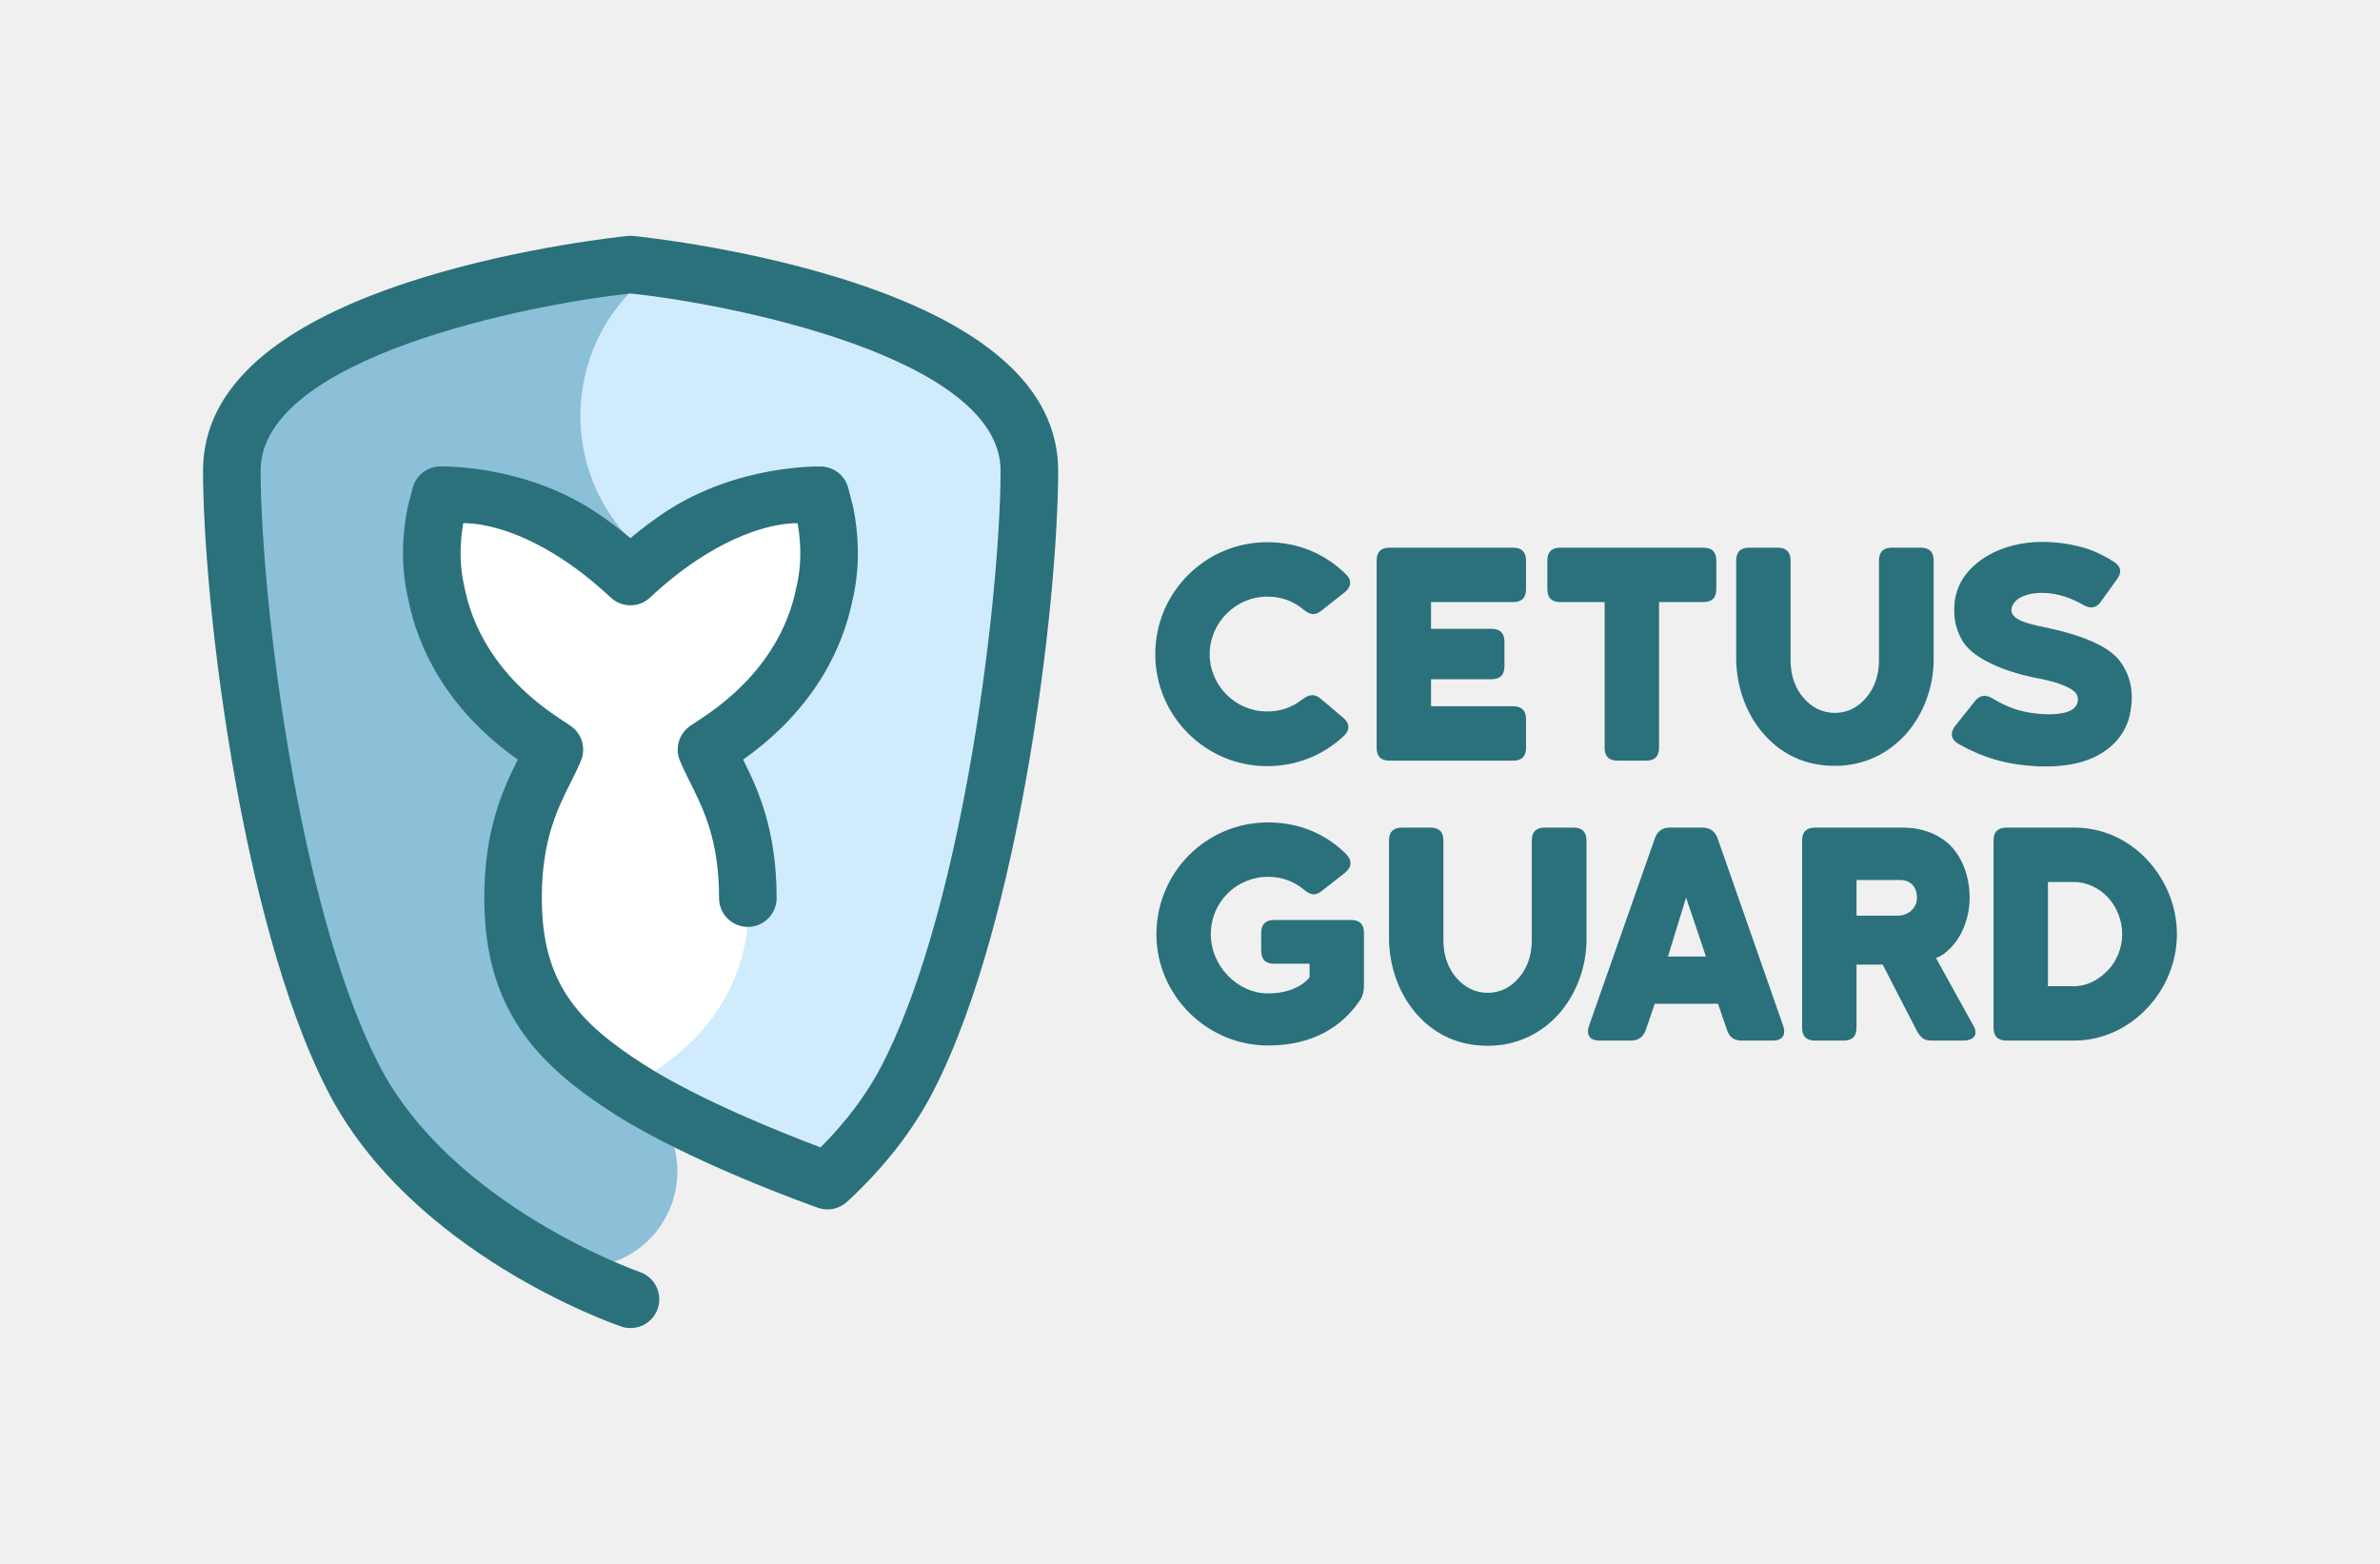
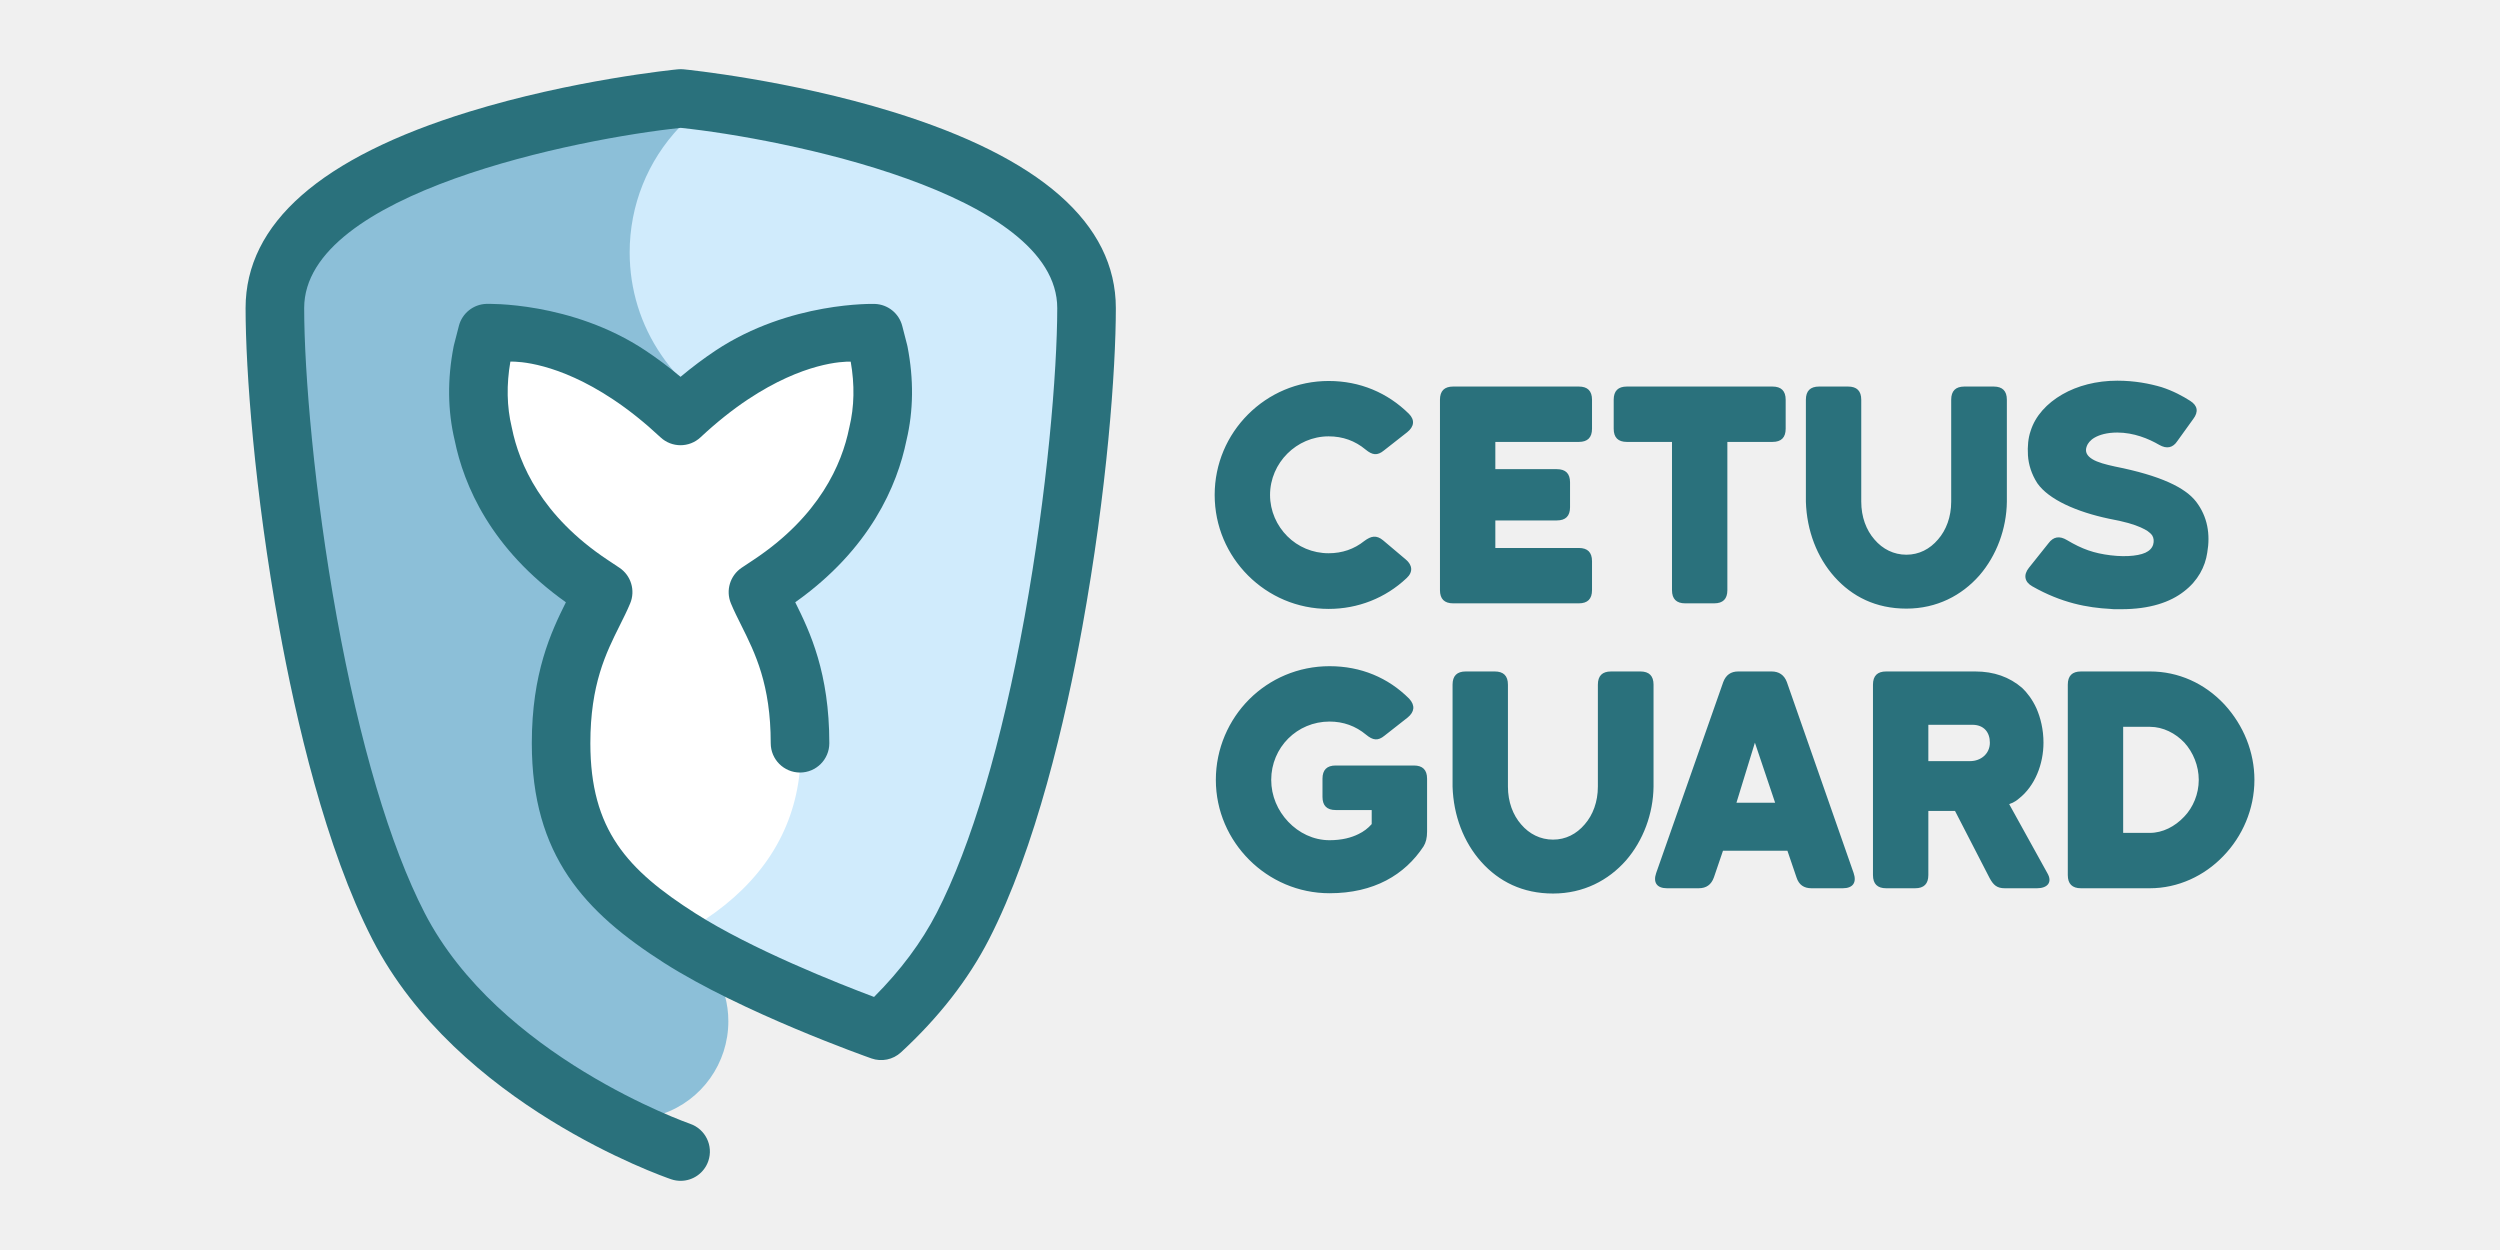
- <svg xmlns="http://www.w3.org/2000/svg" viewBox="0 0 496.06 325.98">
-   <path fill="#8cbfd8" d="M141.19 244.15c0 8.57-5.41 16.19-13.46 18.96l-.1.03-.1-.04c-10.76-4.72-37.03-18.16-48.8-41.04-7.09-13.78-13.31-34.76-18.01-60.67-4.62-25.53-6.68-50.19-6.67-63.3 0-23.87 55.85-34.93 77.37-37.18h.66l-.26.31-.36-.03c-6.32 6.64-10.2 15.62-10.2 25.51 0 7.74 2.37 14.92 6.44 20.86 1.11 1.64 2.36 3.18 3.73 4.61.07-.06.15-.12.22-.18l.18.18-.38.38-.21-.15c-.85-.71-1.7-1.38-2.54-2.04-1.71-1.31-3.21-2.4-4.61-3.32-13.63-9.06-29-9.52-31.95-9.52h-.5a5.754 5.754 0 0 0-5.34 4.28l-1.02 3.92-.08.36c-1.28 6.61-1.2 13.02.23 19.02 1.84 9.04 7.27 22.08 22.66 33.01l.2.14-.11.22c-2.76 5.56-6.95 13.96-6.95 28.74 0 22.85 10.77 34.41 26.94 44.73 3.4 2.17 7.5 4.45 12.18 6.79l.11.05.03.13c.47 1.7.7 3.46.7 5.24Z" />
-   <path fill="#d0ebfc" d="M170.94 239.43c-6.6-2.48-23.22-9-34.89-16.06l-.38-.23.37-.25c11.45-7.6 17.9-17.6 19.19-29.72l.03-.25h.25c.07 0 .15 0 .22.01h.15c3.15 0 5.72-2.56 5.72-5.72 0-14.82-4.18-23.2-6.94-28.74l-.11-.22.2-.14c15.39-10.93 20.82-23.97 22.67-33 .6-2.52.96-5.08 1.07-7.63.19-3.68-.1-7.53-.85-11.42-.02-.12-.05-.23-.08-.34l-1.01-3.92c-.63-2.43-2.83-4.19-5.35-4.28h-.5c-2.94 0-18.31.46-31.94 9.51a86.813 86.813 0 0 0-7.15 5.35l-.2.17-.18-.19a35.414 35.414 0 0 1-3.76-4.65c-4.24-6.19-6.49-13.46-6.49-21.02 0-9.62 3.65-18.74 10.28-25.71l.09-.1h.13c.22.03 17.95 2.7 27.37 4.82 10.83 2.44 27.9 8.41 35.84 13.37 9.39 5.71 14.15 12.11 14.15 19.03 0 13.14-2.07 37.8-6.69 63.29-4.68 25.86-10.91 46.84-18.02 60.67-3.11 6.02-7.44 11.84-12.89 17.3l-.13.13-.17-.06Z" />
-   <path fill="#ffffff" d="M136.05 223.37c-.59-.36-1.17-.71-1.73-1.07-14.05-8.96-21.66-17.21-21.66-35.09 0-12.12 3.21-18.56 6.05-24.24.77-1.54 1.5-3 2.13-4.5a5.72 5.72 0 0 0-2.11-6.97l-2.45-1.63c-13.55-9.01-18.18-19.72-19.67-27.13l-.05-.21c-1.01-4.21-1.11-8.77-.28-13.53l.04-.23h.55c2.15-.01 10.01.55 20.89 7.78 3.23 2.15 6.52 4.77 9.75 7.8a5.707 5.707 0 0 0 7.8 0c3.24-3.03 6.52-5.65 9.76-7.8 10.87-7.22 18.75-7.78 20.9-7.78h.53l.04.24c.83 4.76.74 9.32-.28 13.53l-.05.21c-1.49 7.4-6.12 18.12-19.67 27.12l-2.45 1.63a5.72 5.72 0 0 0-2.11 6.97c.62 1.49 1.35 2.93 2.11 4.46 2.85 5.72 6.07 12.15 6.06 24.28 0 3.01 2.36 5.52 5.37 5.7l.3.02-.03.29c-1.31 12.3-7.85 22.44-19.44 30.14l-.15.1-.15-.09Z" />
-   <path fill="#2a717c" d="M131.42 276.83c-.64 0-1.3-.1-1.94-.32-1.78-.61-43.79-15.29-61.17-49.09-9.61-18.69-15.7-45.08-19.12-63.94-5.07-27.98-6.87-52.71-6.87-65.39 0-17.34 15.41-30.87 45.8-40.22 21.11-6.5 41.86-8.6 42.73-8.68.39-.04.79-.04 1.18 0 .87.09 21.62 2.19 42.73 8.69 30.38 9.36 45.79 22.89 45.79 40.23 0 12.64-1.8 37.35-6.88 65.37-3.41 18.84-9.5 45.22-19.13 63.95-4.22 8.2-10.27 15.96-17.99 23.08a5.983 5.983 0 0 1-6.06 1.25c-1.07-.38-26.51-9.39-42.48-19.58-16.25-10.37-27.07-21.98-27.07-44.97 0-14.4 3.94-22.76 6.98-28.87-15.4-10.94-20.9-23.97-22.78-33.18-1.44-6.05-1.51-12.5-.22-19.16.02-.12.05-.24.08-.36l1.01-3.92c.67-2.57 2.95-4.4 5.61-4.49 0 0 17.38-.57 32.61 9.56 2.39 1.59 4.79 3.39 7.17 5.38 2.38-1.99 4.78-3.79 7.17-5.38 15.24-10.12 32.62-9.55 32.62-9.55 2.66.09 4.94 1.92 5.61 4.49l1.01 3.92c.03.12.06.24.08.36 1.29 6.66 1.22 13.11-.22 19.16-1.88 9.21-7.38 22.24-22.78 33.17 3.04 6.1 6.98 14.46 6.98 28.87 0 3.31-2.69 6-6 6s-6-2.69-6-6c0-12.06-3.2-18.47-6.02-24.12-.77-1.54-1.5-3-2.13-4.51a6.019 6.019 0 0 1 2.21-7.32l2.45-1.63c13.47-8.95 18.07-19.59 19.55-26.94.01-.07.03-.15.05-.22 1.01-4.18 1.1-8.69.27-13.41-1.62-.04-9.66.17-21.04 7.73-3.22 2.14-6.49 4.75-9.72 7.77a5.996 5.996 0 0 1-8.19 0c-3.23-3.02-6.5-5.63-9.72-7.77-11.36-7.55-19.4-7.78-21.03-7.74-.82 4.73-.73 9.23.27 13.41.02.07.03.14.05.22 1.48 7.35 6.08 17.99 19.55 26.95l2.45 1.63a6 6 0 0 1 2.21 7.32c-.63 1.51-1.36 2.97-2.13 4.51-2.82 5.65-6.02 12.06-6.02 24.12 0 17.75 7.56 25.95 21.53 34.85 11.51 7.34 29.17 14.33 36.57 17.11 5.44-5.44 9.75-11.23 12.84-17.24 7.09-13.78 13.31-34.73 17.99-60.59 4.62-25.49 6.68-50.13 6.69-63.24 0-23.64-56.44-34.76-77.11-36.92-20.67 2.16-77.12 13.26-77.12 36.9 0 13.14 2.06 37.79 6.67 63.25 4.69 25.88 10.91 46.84 17.98 60.59 15.14 29.45 54 43.09 54.39 43.23a6.01 6.01 0 0 1 3.73 7.62 6 6 0 0 1-5.67 4.06Z" />
-   <path fill="#2a717c" d="M264.13 159.7c-6.42 0-12.24-2.58-16.5-6.84s-6.84-10.08-6.84-16.5 2.58-12.24 6.84-16.5 10.08-6.84 16.5-6.84 12.06 2.4 16.44 6.72c1.26 1.26 1.08 2.64-.36 3.78l-4.74 3.72c-1.38 1.14-2.4.96-3.78-.18-2.16-1.8-4.68-2.7-7.56-2.7-3.3 0-6.3 1.38-8.46 3.54-2.16 2.16-3.54 5.16-3.54 8.46s1.38 6.3 3.54 8.46c2.16 2.16 5.16 3.48 8.46 3.48 2.76 0 5.22-.84 7.32-2.52 1.38-1.02 2.46-1.26 3.84-.12l4.62 3.9c1.38 1.14 1.56 2.58.18 3.84-4.32 4.08-9.96 6.3-15.96 6.3ZM318.07 155.86c0 1.8-.9 2.7-2.7 2.7h-25.74c-1.8 0-2.7-.9-2.7-2.7v-39c0-1.8.9-2.7 2.7-2.7h25.74c1.8 0 2.7.9 2.7 2.7v5.94c0 1.8-.9 2.7-2.7 2.7h-17.1v5.58h12.6c1.8 0 2.7.9 2.7 2.7v5.1c0 1.8-.9 2.7-2.7 2.7h-12.6v5.64h17.1c1.8 0 2.7.9 2.7 2.7v5.94ZM337.15 158.56c-1.8 0-2.7-.9-2.7-2.7V125.5h-9.24c-1.8 0-2.7-.9-2.7-2.7v-5.94c0-1.8.9-2.7 2.7-2.7h29.82c1.8 0 2.7.9 2.7 2.7v5.94c0 1.8-.9 2.7-2.7 2.7h-9.24v30.36c0 1.8-.9 2.7-2.7 2.7h-5.94ZM403.03 137.74c-.06 5.52-2.1 11.04-5.64 15.12-3.6 4.08-8.7 6.78-14.94 6.78s-11.1-2.46-14.7-6.48c-3.6-4.02-5.7-9.48-5.88-15.42v-20.88c0-1.8.9-2.7 2.7-2.7h5.94c1.8 0 2.7.9 2.7 2.7v20.88c0 3.12 1.02 5.82 2.7 7.74 1.68 1.98 3.96 3.12 6.54 3.12s4.8-1.14 6.48-3.12c1.68-1.92 2.7-4.62 2.7-7.74v-20.88c0-1.8.9-2.7 2.7-2.7h6c1.8 0 2.7.9 2.7 2.7v20.88ZM431.95 147.88c.72-.48 1.08-1.14 1.14-1.86.06-.66-.12-1.26-.54-1.68-.18-.18-.42-.36-.72-.6-.66-.42-1.8-1.02-3.9-1.62-1.08-.3-2.4-.6-4.02-.9-6.54-1.38-12.3-3.9-14.64-7.26-1.2-1.86-1.8-3.84-1.92-5.7s.06-3.6.54-4.98c.96-3.12 3.36-5.7 6.48-7.5 3.12-1.8 7.02-2.82 11.28-2.82 3.6 0 6.6.6 9.06 1.32 2.4.78 4.38 1.86 5.88 2.82 1.5.96 1.74 2.22.6 3.72l-3.24 4.5c-.9 1.38-2.16 1.68-3.72.78-2.16-1.26-5.22-2.52-8.58-2.52-2.16 0-3.66.48-4.62 1.02s-1.44 1.26-1.62 1.74c-.48 1.2.06 2.04 1.14 2.7 1.08.66 2.7 1.08 4.62 1.5 9.36 1.86 14.4 4.32 16.62 7.2 2.34 3.06 2.94 6.66 2.28 10.44-.42 2.88-1.92 5.76-4.74 7.92-2.82 2.22-7.02 3.66-12.84 3.66h-1.08c-.42 0-.78 0-1.2-.06-4.62-.24-9.96-1.2-15.96-4.62-1.62-.9-1.86-2.34-.72-3.78l4.02-5.04c1.02-1.38 2.28-1.56 3.78-.66 3.12 1.86 5.52 2.7 8.94 3.12 3.42.42 6.42.06 7.68-.84ZM264.31 217.93c-6.42 0-12.24-2.64-16.44-6.84-4.2-4.2-6.84-9.96-6.84-16.38s2.64-12.3 6.84-16.5c4.2-4.2 10.02-6.78 16.44-6.78s12 2.34 16.32 6.66c1.26 1.38 1.08 2.7-.3 3.84l-4.74 3.72c-1.38 1.14-2.4.96-3.78-.18-2.16-1.8-4.68-2.7-7.5-2.7-3.3 0-6.3 1.32-8.46 3.48-2.16 2.16-3.48 5.16-3.48 8.46s1.32 6.3 3.48 8.58c2.16 2.28 5.16 3.78 8.46 3.78 2.58 0 4.5-.54 5.94-1.26a8.37 8.37 0 0 0 2.7-2.04v-2.88h-7.38c-1.8 0-2.7-.9-2.7-2.7v-3.72c0-1.8.9-2.7 2.7-2.7h16.02c1.8 0 2.7.9 2.7 2.7v10.86c0 1.26-.24 2.22-.72 3-3.84 5.82-10.14 9.6-19.26 9.6ZM330.67 196.09c-.06 5.52-2.1 11.04-5.64 15.12-3.6 4.08-8.7 6.78-14.94 6.78s-11.1-2.46-14.7-6.48c-3.6-4.02-5.7-9.48-5.88-15.42v-20.88c0-1.8.9-2.7 2.7-2.7h5.94c1.8 0 2.7.9 2.7 2.7v20.88c0 3.12 1.02 5.82 2.7 7.74 1.68 1.98 3.96 3.12 6.54 3.12s4.8-1.14 6.48-3.12c1.68-1.92 2.7-4.62 2.7-7.74v-20.88c0-1.8.9-2.7 2.7-2.7h6c1.8 0 2.7.9 2.7 2.7v20.88ZM354.85 172.51c1.5 0 2.58.72 3.12 2.16l13.68 39.12c.66 1.92-.12 3.12-2.22 3.12h-6.42c-1.56 0-2.58-.72-3.06-2.22l-1.86-5.46h-13.2l-1.86 5.46c-.54 1.5-1.56 2.22-3.12 2.22h-6.48c-2.1 0-2.88-1.2-2.22-3.12l13.74-39.12c.54-1.44 1.56-2.16 3.06-2.16h6.84Zm.72 26.88-4.14-12.3-3.78 12.3h7.92ZM410.53 187.09c0 4.38-1.74 8.88-5.04 11.46-.48.42-.9.66-1.26.84-.42.18-.66.24-.72.3l7.8 14.1c1.14 1.92 0 3.12-2.1 3.12h-6.6c-1.62 0-2.34-.66-3.12-2.1l-7.08-13.74h-5.46v13.14c0 1.8-.9 2.7-2.7 2.7h-5.94c-1.8 0-2.7-.9-2.7-2.7v-39c0-1.8.9-2.7 2.7-2.7h18.24c3.84 0 7.02 1.14 9.6 3.36.96.9 2.1 2.34 2.94 4.2.84 1.92 1.44 4.32 1.44 7.02Zm-10.98 0c0-2.1-1.2-3.66-3.6-3.66h-9v7.44h8.58c2.1 0 4.02-1.44 4.02-3.78ZM418.21 216.91c-1.8 0-2.7-.9-2.7-2.7v-39c0-1.8.9-2.7 2.7-2.7h14.16c5.76 0 11.16 2.4 15.24 6.78 3.9 4.26 6.12 9.72 6.12 15.42 0 6-2.46 11.58-6.36 15.6-3.9 4.08-9.3 6.6-15.06 6.6h-14.1Zm8.64-33.06v21.72h5.46c2.64 0 5.16-1.32 7.02-3.3 1.86-1.92 3-4.68 3-7.56s-1.14-5.64-2.94-7.62c-1.8-1.92-4.38-3.24-7.02-3.24h-5.52Z" />
+ <svg xmlns="http://www.w3.org/2000/svg" version="1.1" width="512" height="256" viewBox="0 0 512 256" preserveAspectRatio="xMidYMid meet">
+   <path fill="#8cbfd8" d="m 149.165,209.155 c 0,8.57 -5.41,16.19 -13.46,18.96 l -0.1,0.03 -0.1,-0.04 c -10.76,-4.72 -37.03,-18.16 -48.8,-41.04 -7.09,-13.78 -13.31,-34.76 -18.01,-60.67 -4.62,-25.53 -6.68,-50.19 -6.67,-63.3 0,-23.87 55.85,-34.93 77.37,-37.18 h 0.66 l -0.26,0.31 -0.36,-0.03 c -6.32,6.64 -10.2,15.62 -10.2,25.51 0,7.74 2.37,14.92 6.44,20.86 1.11,1.64 2.36,3.18 3.73,4.61 0.07,-0.06 0.15,-0.12 0.22,-0.18 l 0.18,0.18 -0.38,0.38 -0.21,-0.15 c -0.85,-0.71 -1.7,-1.38 -2.54,-2.04 -1.71,-1.31 -3.21,-2.4 -4.61,-3.32 -13.63,-9.06 -29,-9.52 -31.95,-9.52 h -0.5 a 5.754,5.754 0 0 0 -5.34,4.28 l -1.02,3.92 -0.08,0.36 c -1.28,6.61 -1.2,13.02 0.23,19.02 1.84,9.04 7.27,22.08 22.66,33.01 l 0.2,0.14 -0.11,0.22 c -2.76,5.56 -6.95,13.96 -6.95,28.74 0,22.85 10.77,34.41 26.94,44.73 3.4,2.17 7.5,4.45 12.18,6.79 l 0.11,0.05 0.03,0.13 c 0.47,1.7 0.7,3.46 0.7,5.24 z" />
+   <path fill="#d0ebfc" d="m 178.915,204.435 c -6.6,-2.48 -23.22,-9 -34.89,-16.06 l -0.38,-0.23 0.37,-0.25 c 11.45,-7.6 17.9,-17.6 19.19,-29.72 l 0.03,-0.25 h 0.25 c 0.07,0 0.15,0 0.22,0.01 h 0.15 c 3.15,0 5.72,-2.56 5.72,-5.72 0,-14.82 -4.18,-23.2 -6.94,-28.74 l -0.11,-0.22 0.2,-0.14 c 15.39,-10.93 20.82,-23.97 22.67,-33 0.6,-2.52 0.96,-5.08 1.07,-7.63 0.19,-3.68 -0.1,-7.53 -0.85,-11.42 -0.02,-0.12 -0.05,-0.23 -0.08,-0.34 l -1.01,-3.92 c -0.63,-2.43 -2.83,-4.19 -5.35,-4.28 h -0.5 c -2.94,0 -18.31,0.46 -31.94,9.51 a 86.813,86.813 0 0 0 -7.15,5.35 l -0.2,0.17 -0.18,-0.19 a 35.414,35.414 0 0 1 -3.76,-4.65 c -4.24,-6.19 -6.49,-13.46 -6.49,-21.02 0,-9.62 3.65,-18.74 10.28,-25.71 l 0.09,-0.1 h 0.13 c 0.22,0.03 17.95,2.7 27.37,4.82 10.83,2.44 27.9,8.41 35.84,13.37 9.39,5.71 14.15,12.11 14.15,19.03 0,13.14 -2.07,37.8 -6.69,63.29 -4.68,25.86 -10.91,46.84 -18.02,60.67 -3.11,6.02 -7.44,11.84 -12.89,17.3 l -0.13,0.13 z" />
+   <path fill="#ffffff" d="m 144.025,188.375 c -0.59,-0.36 -1.17,-0.71 -1.73,-1.07 -14.05,-8.96 -21.66,-17.21 -21.66,-35.09 0,-12.12 3.21,-18.56 6.05,-24.24 0.77,-1.54 1.5,-3 2.13,-4.5 a 5.72,5.72 0 0 0 -2.11,-6.97 l -2.45,-1.63 c -13.55,-9.01 -18.18,-19.72 -19.67,-27.13 l -0.05,-0.21 c -1.01,-4.21 -1.11,-8.77 -0.28,-13.53 l 0.04,-0.23 h 0.55 c 2.15,-0.01 10.01,0.55 20.89,7.78 3.23,2.15 6.52,4.77 9.75,7.8 a 5.707,5.707 0 0 0 7.8,0 c 3.24,-3.03 6.52,-5.65 9.76,-7.8 10.87,-7.22 18.75,-7.78 20.9,-7.78 h 0.53 l 0.04,0.24 c 0.83,4.76 0.74,9.32 -0.28,13.53 l -0.05,0.21 c -1.49,7.4 -6.12,18.12 -19.67,27.12 l -2.45,1.63 a 5.72,5.72 0 0 0 -2.11,6.97 c 0.62,1.49 1.35,2.93 2.11,4.46 2.85,5.72 6.07,12.15 6.06,24.28 0,3.01 2.36,5.52 5.37,5.7 l 0.3,0.02 -0.03,0.29 c -1.31,12.3 -7.85,22.44 -19.44,30.14 l -0.15,0.1 z" />
+   <path fill="#2a717c" d="m 139.395,241.835 c -0.64,0 -1.3,-0.1 -1.94,-0.32 -1.78,-0.61 -43.79,-15.29 -61.17,-49.09 -9.61,-18.69 -15.7,-45.08 -19.12,-63.94 -5.07,-27.98 -6.87,-52.71 -6.87,-65.39 0,-17.34 15.41,-30.87 45.8,-40.22 21.11,-6.5 41.86,-8.6 42.73,-8.68 0.39,-0.04 0.79,-0.04 1.18,0 0.87,0.09 21.62,2.19 42.73,8.69 30.38,9.36 45.79,22.89 45.79,40.23 0,12.64 -1.8,37.35 -6.88,65.37 -3.41,18.84 -9.5,45.22 -19.13,63.95 -4.22,8.2 -10.27,15.96 -17.99,23.08 a 5.983,5.983 0 0 1 -6.06,1.25 c -1.07,-0.38 -26.51,-9.39 -42.48,-19.58 -16.25,-10.37 -27.07,-21.98 -27.07,-44.97 0,-14.4 3.94,-22.76 6.98,-28.87 -15.4,-10.94 -20.9,-23.97 -22.78,-33.18 -1.44,-6.05 -1.51,-12.5 -0.22,-19.16 0.02,-0.12 0.05,-0.24 0.08,-0.36 l 1.01,-3.92 c 0.67,-2.57 2.95,-4.4 5.61,-4.49 0,0 17.38,-0.57 32.61,9.56 2.39,1.59 4.79,3.39 7.17,5.38 2.38,-1.99 4.78,-3.79 7.17,-5.38 15.24,-10.12 32.62,-9.55 32.62,-9.55 2.66,0.09 4.94,1.92 5.61,4.49 l 1.01,3.92 c 0.03,0.12 0.06,0.24 0.08,0.36 1.29,6.66 1.22,13.11 -0.22,19.16 -1.88,9.21 -7.38,22.24 -22.78,33.17 3.04,6.1 6.98,14.46 6.98,28.87 0,3.31 -2.69,6 -6,6 -3.31,0 -6,-2.69 -6,-6 0,-12.06 -3.2,-18.47 -6.02,-24.12 -0.77,-1.54 -1.5,-3 -2.13,-4.51 a 6.019,6.019 0 0 1 2.21,-7.32 l 2.45,-1.63 c 13.47,-8.95 18.07,-19.59 19.55,-26.94 0.01,-0.07 0.03,-0.15 0.05,-0.22 1.01,-4.18 1.1,-8.69 0.27,-13.41 -1.62,-0.04 -9.66,0.17 -21.04,7.73 -3.22,2.14 -6.49,4.75 -9.72,7.77 a 5.996,5.996 0 0 1 -8.19,0 c -3.23,-3.02 -6.5,-5.63 -9.72,-7.77 -11.36,-7.55 -19.4,-7.78 -21.03,-7.74 -0.82,4.73 -0.73,9.23 0.27,13.41 0.02,0.07 0.03,0.14 0.05,0.22 1.48,7.35 6.08,17.99 19.55,26.95 l 2.45,1.63 a 6,6 0 0 1 2.21,7.32 c -0.63,1.51 -1.36,2.97 -2.13,4.51 -2.82,5.65 -6.02,12.06 -6.02,24.12 0,17.75 7.56,25.95 21.53,34.85 11.51,7.34 29.17,14.33 36.57,17.11 5.44,-5.44 9.75,-11.23 12.84,-17.24 7.09,-13.78 13.31,-34.73 17.99,-60.59 4.62,-25.49 6.68,-50.13 6.69,-63.24 0,-23.64 -56.44,-34.76 -77.11,-36.92 -20.67,2.16 -77.12,13.26 -77.12,36.9 0,13.14 2.06,37.79 6.67,63.25 4.69,25.88 10.91,46.84 17.98,60.59 15.14,29.45 54,43.09 54.39,43.23 a 6.01,6.01 0 0 1 3.73,7.62 6,6 0 0 1 -5.67,4.06 z" />
+   <path fill="#2a717c" d="m 272.105,124.705 c -6.42,0 -12.24,-2.58 -16.5,-6.84 -4.26,-4.26 -6.84,-10.08 -6.84,-16.5 0,-6.42 2.58,-12.24 6.84,-16.5 4.26,-4.26 10.08,-6.84 16.5,-6.84 6.42,0 12.06,2.4 16.44,6.72 1.26,1.26 1.08,2.64 -0.36,3.78 l -4.74,3.72 c -1.38,1.14 -2.4,0.96 -3.78,-0.18 -2.16,-1.8 -4.68,-2.7 -7.56,-2.7 -3.3,0 -6.3,1.38 -8.46,3.54 -2.16,2.16 -3.54,5.16 -3.54,8.46 0,3.3 1.38,6.3 3.54,8.46 2.16,2.16 5.16,3.48 8.46,3.48 2.76,0 5.22,-0.84 7.32,-2.52 1.38,-1.02 2.46,-1.26 3.84,-0.12 l 4.62,3.9 c 1.38,1.14 1.56,2.58 0.18,3.84 -4.32,4.08 -9.96,6.3 -15.96,6.3 z m 53.94,-3.84 c 0,1.8 -0.9,2.7 -2.7,2.7 h -25.74 c -1.8,0 -2.7,-0.9 -2.7,-2.7 v -39 c 0,-1.8 0.9,-2.7 2.7,-2.7 h 25.74 c 1.8,0 2.7,0.9 2.7,2.7 v 5.94 c 0,1.8 -0.9,2.7 -2.7,2.7 h -17.1 v 5.58 h 12.6 c 1.8,0 2.7,0.9 2.7,2.7 v 5.1 c 0,1.8 -0.9,2.7 -2.7,2.7 h -12.6 v 5.64 h 17.1 c 1.8,0 2.7,0.9 2.7,2.7 z m 19.08,2.7 c -1.8,0 -2.7,-0.9 -2.7,-2.7 v -30.36 h -9.24 c -1.8,0 -2.7,-0.9 -2.7,-2.7 v -5.94 c 0,-1.8 0.9,-2.7 2.7,-2.7 h 29.82 c 1.8,0 2.7,0.9 2.7,2.7 v 5.94 c 0,1.8 -0.9,2.7 -2.7,2.7 h -9.24 v 30.36 c 0,1.8 -0.9,2.7 -2.7,2.7 z m 65.88,-20.82 c -0.06,5.52 -2.1,11.04 -5.64,15.12 -3.6,4.08 -8.7,6.78 -14.94,6.78 -6.24,0 -11.1,-2.46 -14.7,-6.48 -3.6,-4.02 -5.7,-9.48 -5.88,-15.42 v -20.88 c 0,-1.8 0.9,-2.7 2.7,-2.7 h 5.94 c 1.8,0 2.7,0.9 2.7,2.7 v 20.88 c 0,3.12 1.02,5.82 2.7,7.74 1.68,1.98 3.96,3.12 6.54,3.12 2.58,0 4.8,-1.14 6.48,-3.12 1.68,-1.92 2.7,-4.62 2.7,-7.74 v -20.88 c 0,-1.8 0.9,-2.7 2.7,-2.7 h 6 c 1.8,0 2.7,0.9 2.7,2.7 z m 28.92,10.14 c 0.72,-0.48 1.08,-1.14 1.14,-1.86 0.06,-0.66 -0.12,-1.26 -0.54,-1.68 -0.18,-0.18 -0.42,-0.36 -0.72,-0.6 -0.66,-0.42 -1.8,-1.02 -3.9,-1.62 -1.08,-0.3 -2.4,-0.6 -4.02,-0.9 -6.54,-1.38 -12.3,-3.9 -14.64,-7.26 -1.2,-1.86 -1.8,-3.84 -1.92,-5.7 -0.12,-1.86 0.06,-3.6 0.54,-4.98 0.96,-3.12 3.36,-5.7 6.48,-7.5 3.12,-1.8 7.02,-2.82 11.28,-2.82 3.6,0 6.6,0.6 9.06,1.32 2.4,0.78 4.38,1.86 5.88,2.82 1.5,0.96 1.74,2.22 0.6,3.72 l -3.24,4.5 c -0.9,1.38 -2.16,1.68 -3.72,0.78 -2.16,-1.26 -5.22,-2.52 -8.58,-2.52 -2.16,0 -3.66,0.48 -4.62,1.02 -0.96,0.54 -1.44,1.26 -1.62,1.74 -0.48,1.2 0.06,2.04 1.14,2.7 1.08,0.66 2.7,1.08 4.62,1.5 9.36,1.86 14.4,4.32 16.62,7.2 2.34,3.06 2.94,6.66 2.28,10.44 -0.42,2.88 -1.92,5.76 -4.74,7.92 -2.82,2.22 -7.02,3.66 -12.84,3.66 h -1.08 c -0.42,0 -0.78,0 -1.2,-0.06 -4.62,-0.24 -9.96,-1.2 -15.96,-4.62 -1.62,-0.9 -1.86,-2.34 -0.72,-3.78 l 4.02,-5.04 c 1.02,-1.38 2.28,-1.56 3.78,-0.66 3.12,1.86 5.52,2.7 8.94,3.12 3.42,0.42 6.42,0.06 7.68,-0.84 z m -167.64,70.05 c -6.42,0 -12.24,-2.64 -16.44,-6.84 -4.2,-4.2 -6.84,-9.96 -6.84,-16.38 0,-6.42 2.64,-12.3 6.84,-16.5 4.2,-4.2 10.02,-6.78 16.44,-6.78 6.42,0 12,2.34 16.32,6.66 1.26,1.38 1.08,2.7 -0.3,3.84 l -4.74,3.72 c -1.38,1.14 -2.4,0.96 -3.78,-0.18 -2.16,-1.8 -4.68,-2.7 -7.5,-2.7 -3.3,0 -6.3,1.32 -8.46,3.48 -2.16,2.16 -3.48,5.16 -3.48,8.46 0,3.3 1.32,6.3 3.48,8.58 2.16,2.28 5.16,3.78 8.46,3.78 2.58,0 4.5,-0.54 5.94,-1.26 a 8.37,8.37 0 0 0 2.7,-2.04 v -2.88 h -7.38 c -1.8,0 -2.7,-0.9 -2.7,-2.7 v -3.72 c 0,-1.8 0.9,-2.7 2.7,-2.7 h 16.02 c 1.8,0 2.7,0.9 2.7,2.7 v 10.86 c 0,1.26 -0.24,2.22 -0.72,3 -3.84,5.82 -10.14,9.6 -19.26,9.6 z m 66.36,-21.84 c -0.06,5.52 -2.1,11.04 -5.64,15.12 -3.6,4.08 -8.7,6.78 -14.94,6.78 -6.24,0 -11.1,-2.46 -14.7,-6.48 -3.6,-4.02 -5.7,-9.48 -5.88,-15.42 v -20.88 c 0,-1.8 0.9,-2.7 2.7,-2.7 h 5.94 c 1.8,0 2.7,0.9 2.7,2.7 v 20.88 c 0,3.12 1.02,5.82 2.7,7.74 1.68,1.98 3.96,3.12 6.54,3.12 2.58,0 4.8,-1.14 6.48,-3.12 1.68,-1.92 2.7,-4.62 2.7,-7.74 v -20.88 c 0,-1.8 0.9,-2.7 2.7,-2.7 h 6 c 1.8,0 2.7,0.9 2.7,2.7 z m 24.18,-23.58 c 1.5,0 2.58,0.72 3.12,2.16 l 13.68,39.12 c 0.66,1.92 -0.12,3.12 -2.22,3.12 h -6.42 c -1.56,0 -2.58,-0.72 -3.06,-2.22 l -1.86,-5.46 h -13.2 l -1.86,5.46 c -0.54,1.5 -1.56,2.22 -3.12,2.22 h -6.48 c -2.1,0 -2.88,-1.2 -2.22,-3.12 l 13.74,-39.12 c 0.54,-1.44 1.56,-2.16 3.06,-2.16 z m 0.72,26.88 -4.14,-12.3 -3.78,12.3 z m 54.96,-12.3 c 0,4.38 -1.74,8.88 -5.04,11.46 -0.48,0.42 -0.9,0.66 -1.26,0.84 -0.42,0.18 -0.66,0.24 -0.72,0.3 l 7.8,14.1 c 1.14,1.92 0,3.12 -2.1,3.12 h -6.6 c -1.62,0 -2.34,-0.66 -3.12,-2.1 l -7.08,-13.74 h -5.46 v 13.14 c 0,1.8 -0.9,2.7 -2.7,2.7 h -5.94 c -1.8,0 -2.7,-0.9 -2.7,-2.7 v -39 c 0,-1.8 0.9,-2.7 2.7,-2.7 h 18.24 c 3.84,0 7.02,1.14 9.6,3.36 0.96,0.9 2.1,2.34 2.94,4.2 0.84,1.92 1.44,4.32 1.44,7.02 z m -10.98,0 c 0,-2.1 -1.2,-3.66 -3.6,-3.66 h -9 v 7.44 h 8.58 c 2.1,0 4.02,-1.44 4.02,-3.78 z m 18.66,29.82 c -1.8,0 -2.7,-0.9 -2.7,-2.7 v -39 c 0,-1.8 0.9,-2.7 2.7,-2.7 h 14.16 c 5.76,0 11.16,2.4 15.24,6.78 3.9,4.26 6.12,9.72 6.12,15.42 0,6 -2.46,11.58 -6.36,15.6 -3.9,4.08 -9.3,6.6 -15.06,6.6 z m 8.64,-33.06 v 21.72 h 5.46 c 2.64,0 5.16,-1.32 7.02,-3.3 1.86,-1.92 3,-4.68 3,-7.56 0,-2.88 -1.14,-5.64 -2.94,-7.62 -1.8,-1.92 -4.38,-3.24 -7.02,-3.24 z" />
</svg>
